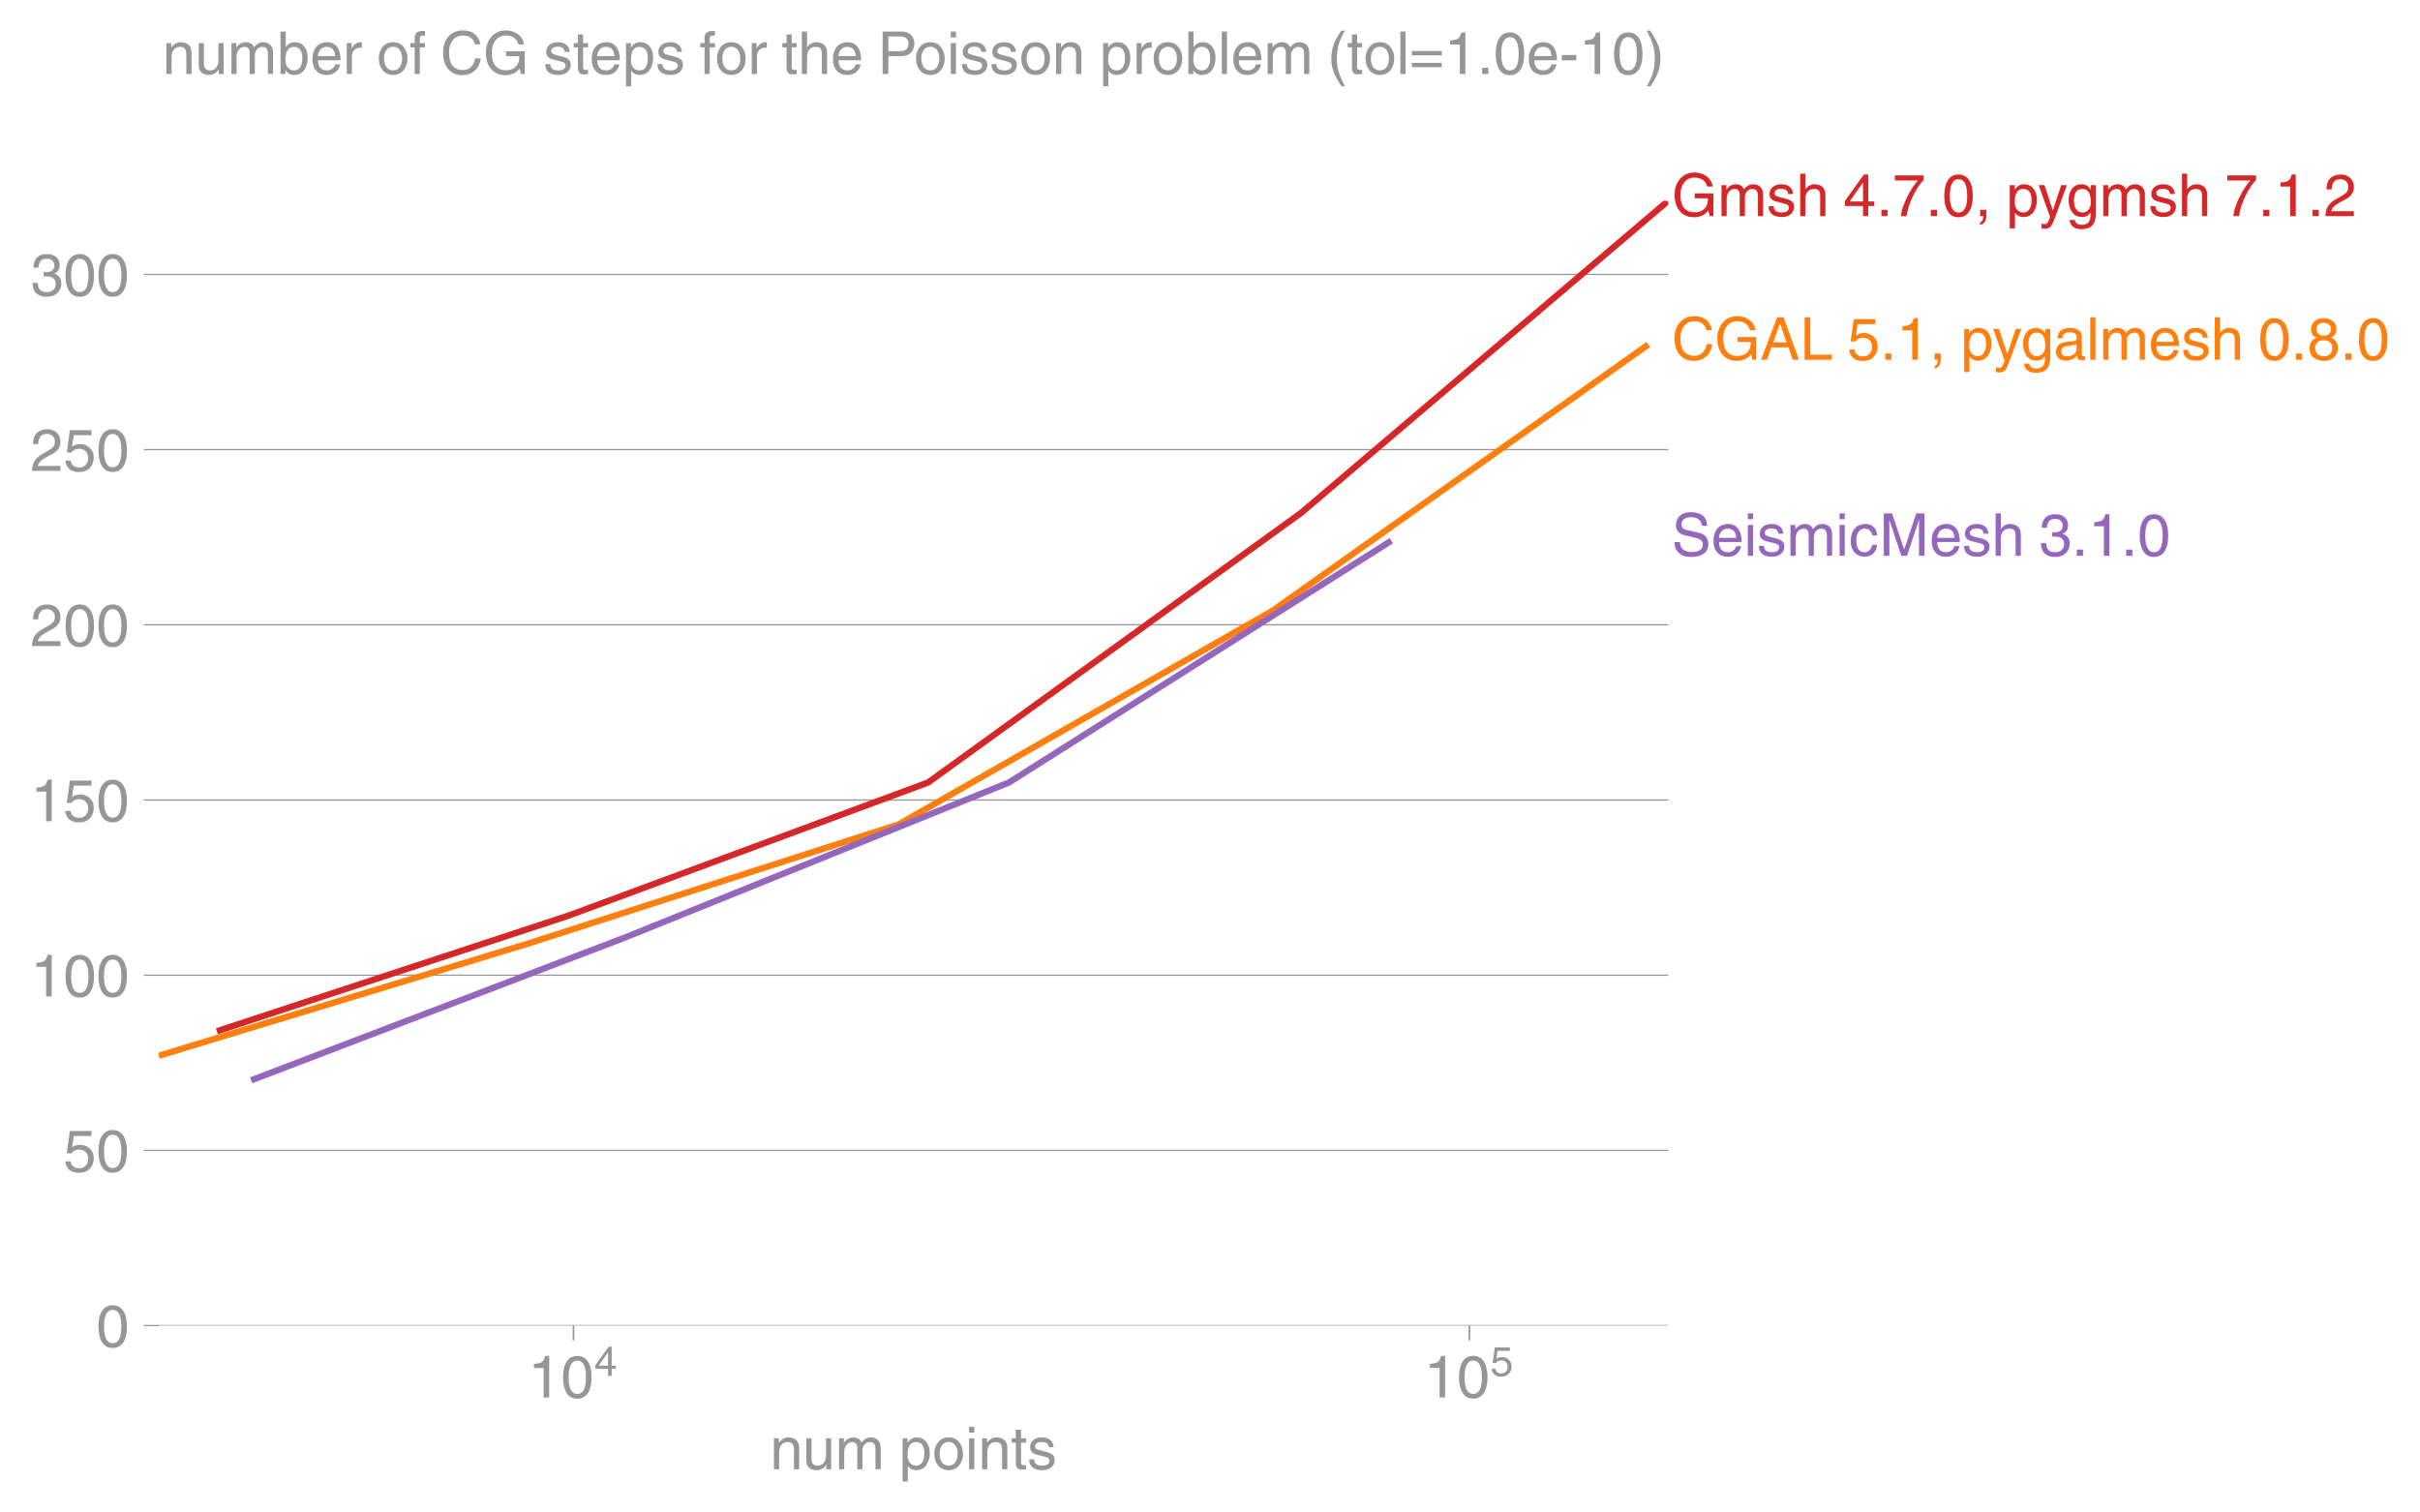
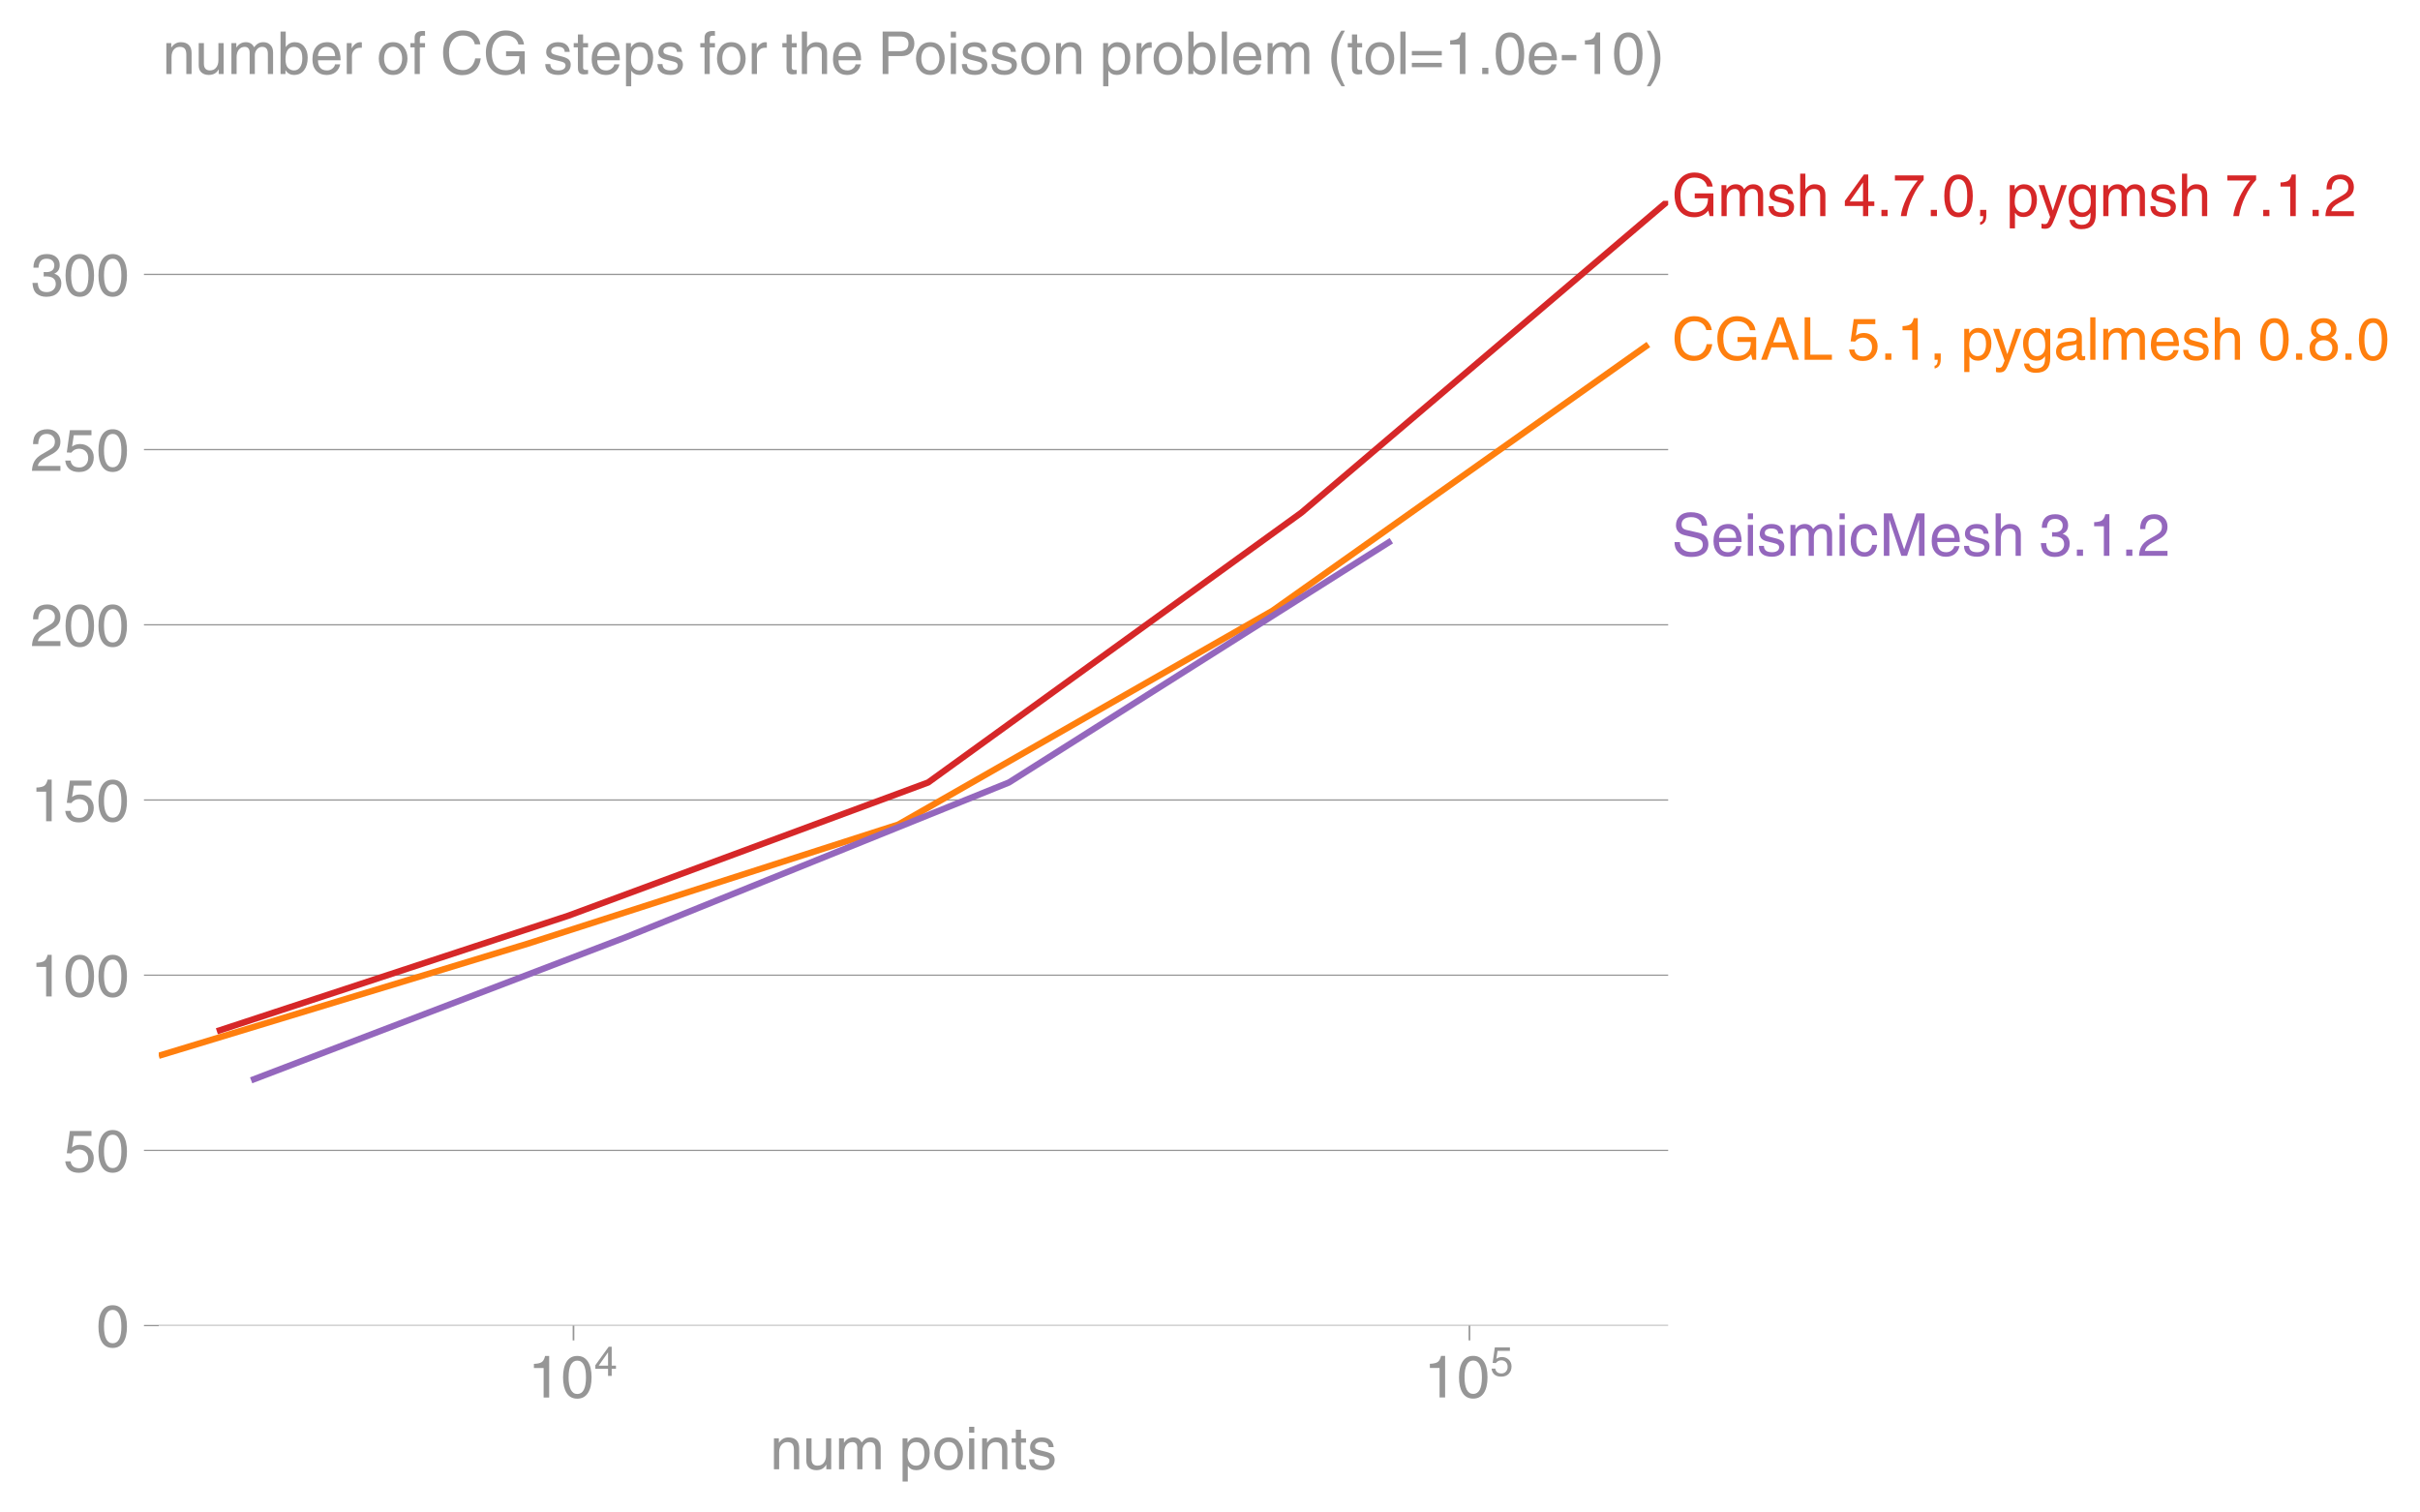
<svg xmlns="http://www.w3.org/2000/svg" xmlns:xlink="http://www.w3.org/1999/xlink" height="476.965" viewBox="0 0 572.556 357.724" width="763.408">
  <defs>
    <style>*{stroke-linecap:butt;stroke-linejoin:round}</style>
  </defs>
  <g id="figure_1">
    <path d="M0 357.724h572.556V0H0z" fill="none" id="patch_1" />
    <g id="axes_1">
      <path d="M37.556 313.628h357.12V47.516H37.556z" fill="none" id="patch_2" />
      <g id="matplotlib.axis_1">
        <g id="xtick_1">
          <g id="line2d_1">
            <defs>
-               <path d="M0 0v3.5" id="m8490d2c28d" stroke="#969696" stroke-width=".4" />
-             </defs>
-             <use x="135.686" xlink:href="#m8490d2c28d" y="313.628" fill="#969696" stroke="#969696" stroke-width=".4" />
+               <path d="M0 0v3.5" id="m7e7be2483d" stroke="#969696" stroke-width=".4" />
+             </defs>
+             <use x="135.686" xlink:href="#m7e7be2483d" y="313.628" fill="#969696" stroke="#969696" stroke-width=".4" />
          </g>
          <g transform="matrix(.14 0 0 -.14 124.906 330.678)" fill="#969696" id="text_1">
            <defs>
              <path d="M35.89 0h-9.374v49.906H10.109v6.985q8.594.28 12.782 2.75Q27.094 62.109 29 70.313h6.89z" id="HelveticaWorld-Regular-49" />
              <path d="M42.484 34.188q0 14.109-3.734 21.156-3.734 7.062-10.969 7.062-7.078 0-10.89-7.062-3.797-7.047-3.797-21.157 0-13.671 3.75-20.937Q20.609 6 27.78 6q7.235 0 10.969 7 3.734 7.016 3.734 21.188zm9.422 0q0-17.297-6.25-26.704-6.25-9.39-17.875-9.39-12.062 0-18.062 9.734-6 9.75-6 26.36 0 17.03 6.14 26.578 6.157 9.547 17.922 9.547 11.625 0 17.875-9.5t6.25-26.626z" id="HelveticaWorld-Regular-48" />
              <path d="M10.594 24.703h22.61v31.89h-.188zM42 17.093V0h-8.797v17.094H2.484v8.593L34.72 70.314H42v-45.61h10.297v-7.61z" id="HelveticaWorld-Regular-52" />
            </defs>
            <use transform="translate(0 .173)" xlink:href="#HelveticaWorld-Regular-49" />
            <use transform="translate(55.615 .173)" xlink:href="#HelveticaWorld-Regular-48" />
            <use transform="matrix(.7 0 0 .7 112.146 36.781)" xlink:href="#HelveticaWorld-Regular-52" />
          </g>
        </g>
        <g id="xtick_2">
-           <use x="347.66" xlink:href="#m8490d2c28d" y="313.628" fill="#969696" stroke="#969696" stroke-width=".4" id="line2d_2" />
+           <use x="347.66" xlink:href="#m7e7be2483d" y="313.628" fill="#969696" stroke="#969696" stroke-width=".4" id="line2d_2" />
          <g transform="matrix(.14 0 0 -.14 336.88 330.678)" fill="#969696" id="text_2">
            <defs>
              <path d="M14.703 40.922q5.813 4.39 13.625 4.39 9.469 0 16.281-6.296 6.813-6.297 6.813-16.22 0-10.78-6.578-17.796-6.563-7-18.422-7-10.313 0-16.266 5.047Q4.203 8.109 3.22 17.39h9.094q.671-5.672 4.437-8.672 3.766-3 10.453-3 6.485 0 10.64 4.484Q42 14.703 42 21.688q0 7.125-4.36 11.421-4.343 4.297-11.218 4.297-7.813 0-13.047-6.687l-7.563.39 5.266 37.594h36.438v-8.5H17.672z" id="HelveticaWorld-Regular-53" />
            </defs>
            <use transform="translate(0 .3)" xlink:href="#HelveticaWorld-Regular-49" />
            <use transform="translate(55.615 .3)" xlink:href="#HelveticaWorld-Regular-48" />
            <use transform="matrix(.7 0 0 .7 112.146 36.908)" xlink:href="#HelveticaWorld-Regular-53" />
          </g>
        </g>
        <g transform="matrix(.14 0 0 -.14 182.189 347.625)" fill="#969696" id="text_3">
          <defs>
            <path d="M49.219 0h-8.844v32.172q0 7.422-2.594 10.578-2.578 3.156-8.578 3.156-5.906 0-9.875-4.5-3.953-4.484-3.953-12.89V0H6.594v52.297h8.297v-7.375h.203q6.203 8.89 15.812 8.89 8.89 0 13.594-4.718 4.719-4.703 4.719-13.5z" id="HelveticaWorld-Regular-110" />
            <path d="M6.11 52.297h8.78V17.578q0-5.765 2.61-8.625Q20.125 6.11 25 6.11q6.781 0 10.594 4.797 3.812 4.813 3.812 12.578v28.813h8.782V0H39.89v7.625l-.188.188q-4.984-9.329-16.61-9.329-7.515 0-12.25 4.094Q6.11 6.688 6.11 14.703z" id="HelveticaWorld-Regular-117" />
            <path d="M6.594 52.297h8.297v-7.375h.203q5.906 8.89 15.812 8.89 9.813 0 13.922-8.5 3.75 4.594 7.266 6.547 3.515 1.953 8.703 1.953 6.781 0 11.484-4.453Q77 44.922 77 36.187V0h-8.781v33.797q0 6.094-2.297 9.094-2.297 3.015-7.422 3.015-5.172 0-8.75-4.203-3.563-4.203-3.563-9.812V0h-8.78v36.188q0 4.53-2.11 7.124-2.094 2.594-6.094 2.594-6.297 0-10.062-4.687-3.766-4.688-3.766-12.703V0H6.594z" id="HelveticaWorld-Regular-109" />
            <path d="M14.984 23.688q0-8.407 4.094-13 4.11-4.579 10.219-4.579 6.687 0 10.39 5.438 3.72 5.453 3.72 14.765 0 10.22-3.563 14.907-3.563 4.687-10.735 4.687-6.984 0-10.562-5.5-3.563-5.5-3.563-16.718zm-8.39 28.609h8.297v-7.375h.203q5.61 8.89 15.625 8.89 10.11 0 15.937-7.359 5.828-7.344 5.828-18.766 0-12.796-5.953-21Q40.578-1.515 29.5-1.515q-9.094 0-13.922 7.032h-.203v-26.22H6.594z" id="HelveticaWorld-Regular-112" />
            <path d="M12.703 26.219q0-8.735 3.953-14.375 3.953-5.64 11.219-5.64 7.531 0 11.438 5.905 3.906 5.907 3.906 14.11 0 8.297-3.907 14.078-3.906 5.797-11.437 5.797-6.969 0-11.078-5.453-4.094-5.438-4.094-14.422zm-8.984 0q0 11.672 6.484 19.625 6.5 7.968 17.672 7.968 11.438 0 17.875-8.062 6.453-8.047 6.453-19.531 0-11.516-6.406-19.625-6.39-8.11-17.922-8.11-11.078 0-17.625 7.86-6.531 7.86-6.531 19.875z" id="HelveticaWorld-Regular-111" />
            <path d="M6.594 61.813v9.968h8.781v-9.969zM15.375 0H6.594v52.297h8.781z" id="HelveticaWorld-Regular-105" />
            <path d="M17.188 45.016V10.984q0-2 1.093-3.046 1.11-1.047 3.938-1.047h3.375V0Q20.797-.688 19-.688q-5.516 0-8.063 2.641-2.53 2.64-2.53 8.547v34.516H1.311v7.28h7.094v14.595h8.781V52.297h8.407v-7.281z" id="HelveticaWorld-Regular-116" />
            <path d="M36.078 37.406q-.187 4.688-3.344 6.735-3.14 2.047-9.047 2.047-4.296 0-7.359-1.907-3.047-1.89-3.047-5.468 0-2.829 1.797-4.172 1.813-1.344 7.828-2.86l8.688-2.187q7.906-2 11.297-5.11 3.406-3.093 3.406-8.656 0-7.719-5.64-12.531-5.641-4.813-15.063-4.813-11 0-16.64 4.563-5.626 4.578-5.735 13.75h8.5q.203-5.422 3.594-8.063 3.39-2.625 10.171-2.625 5.516 0 8.766 2.188 3.25 2.203 3.25 6.11 0 2.78-2.11 4.437-2.093 1.672-8.296 3.078l-10.203 2.5q-6.203 1.562-9.157 4.656-2.953 3.094-2.953 8.031 0 7.72 5.516 12.203 5.531 4.5 14.406 4.5 9.485 0 14.531-4.624 5.047-4.61 5.344-11.782z" id="HelveticaWorld-Regular-115" />
          </defs>
          <use xlink:href="#HelveticaWorld-Regular-110" />
          <use x="55.176" xlink:href="#HelveticaWorld-Regular-117" />
          <use x="109.961" xlink:href="#HelveticaWorld-Regular-109" />
          <use x="192.969" xlink:href="#HelveticaWorld-Regular-32" />
          <use x="217.383" xlink:href="#HelveticaWorld-Regular-112" />
          <use x="273.877" xlink:href="#HelveticaWorld-Regular-111" />
          <use x="329.785" xlink:href="#HelveticaWorld-Regular-105" />
          <use x="351.807" xlink:href="#HelveticaWorld-Regular-110" />
          <use x="406.982" xlink:href="#HelveticaWorld-Regular-116" />
          <use x="434.668" xlink:href="#HelveticaWorld-Regular-115" />
        </g>
      </g>
      <g id="matplotlib.axis_2">
        <g id="ytick_1">
-           <path clip-path="url(#p67ccc2ddc9)" d="M37.556 313.628h357.12" fill="none" stroke="#969696" stroke-linecap="square" stroke-width=".3" id="line2d_3" />
+           <path clip-path="url(#p9f57464522)" d="M37.556 313.628h357.12" fill="none" stroke="#969696" stroke-linecap="square" stroke-width=".3" id="line2d_3" />
          <g id="line2d_4">
            <defs>
-               <path d="M0 0h-3.5" id="m65dd7e0060" stroke="#969696" stroke-width=".3" />
-             </defs>
-             <use x="37.556" xlink:href="#m65dd7e0060" y="313.628" fill="#969696" stroke="#969696" stroke-width=".3" />
+               <path d="M0 0h-3.5" id="mc2d44f516f" stroke="#969696" stroke-width=".3" />
+             </defs>
+             <use x="37.556" xlink:href="#mc2d44f516f" y="313.628" fill="#969696" stroke="#969696" stroke-width=".3" />
          </g>
          <use xlink:href="#HelveticaWorld-Regular-48" transform="matrix(.14 0 0 -.14 22.77 318.653)" fill="#969696" id="text_4" />
        </g>
        <g id="ytick_2">
-           <path clip-path="url(#p67ccc2ddc9)" d="M37.556 272.178h357.12" fill="none" stroke="#969696" stroke-linecap="square" stroke-width=".3" id="line2d_5" />
-           <use x="37.556" xlink:href="#m65dd7e0060" y="272.178" fill="#969696" stroke="#969696" stroke-width=".3" id="line2d_6" />
+           <path clip-path="url(#p9f57464522)" d="M37.556 272.178h357.12" fill="none" stroke="#969696" stroke-linecap="square" stroke-width=".3" id="line2d_5" />
+           <use x="37.556" xlink:href="#mc2d44f516f" y="272.178" fill="#969696" stroke="#969696" stroke-width=".3" id="line2d_6" />
          <g transform="matrix(.14 0 0 -.14 14.985 277.202)" fill="#969696" id="text_5">
            <use xlink:href="#HelveticaWorld-Regular-53" />
            <use x="55.615" xlink:href="#HelveticaWorld-Regular-48" />
          </g>
        </g>
        <g id="ytick_3">
-           <path clip-path="url(#p67ccc2ddc9)" d="M37.556 230.727h357.12" fill="none" stroke="#969696" stroke-linecap="square" stroke-width=".3" id="line2d_7" />
-           <use x="37.556" xlink:href="#m65dd7e0060" y="230.727" fill="#969696" stroke="#969696" stroke-width=".3" id="line2d_8" />
+           <path clip-path="url(#p9f57464522)" d="M37.556 230.727h357.12" fill="none" stroke="#969696" stroke-linecap="square" stroke-width=".3" id="line2d_7" />
+           <use x="37.556" xlink:href="#mc2d44f516f" y="230.727" fill="#969696" stroke="#969696" stroke-width=".3" id="line2d_8" />
          <g transform="matrix(.14 0 0 -.14 7.2 235.752)" fill="#969696" id="text_6">
            <use xlink:href="#HelveticaWorld-Regular-49" />
            <use x="55.615" xlink:href="#HelveticaWorld-Regular-48" />
            <use x="111.23" xlink:href="#HelveticaWorld-Regular-48" />
          </g>
        </g>
        <g id="ytick_4">
-           <path clip-path="url(#p67ccc2ddc9)" d="M37.556 189.277h357.12" fill="none" stroke="#969696" stroke-linecap="square" stroke-width=".3" id="line2d_9" />
-           <use x="37.556" xlink:href="#m65dd7e0060" y="189.277" fill="#969696" stroke="#969696" stroke-width=".3" id="line2d_10" />
+           <path clip-path="url(#p9f57464522)" d="M37.556 189.277h357.12" fill="none" stroke="#969696" stroke-linecap="square" stroke-width=".3" id="line2d_9" />
+           <use x="37.556" xlink:href="#mc2d44f516f" y="189.277" fill="#969696" stroke="#969696" stroke-width=".3" id="line2d_10" />
          <g transform="matrix(.14 0 0 -.14 7.2 194.302)" fill="#969696" id="text_7">
            <use xlink:href="#HelveticaWorld-Regular-49" />
            <use x="55.615" xlink:href="#HelveticaWorld-Regular-53" />
            <use x="111.23" xlink:href="#HelveticaWorld-Regular-48" />
          </g>
        </g>
        <g id="ytick_5">
-           <path clip-path="url(#p67ccc2ddc9)" d="M37.556 147.826h357.12" fill="none" stroke="#969696" stroke-linecap="square" stroke-width=".3" id="line2d_11" />
-           <use x="37.556" xlink:href="#m65dd7e0060" y="147.826" fill="#969696" stroke="#969696" stroke-width=".3" id="line2d_12" />
+           <path clip-path="url(#p9f57464522)" d="M37.556 147.826h357.12" fill="none" stroke="#969696" stroke-linecap="square" stroke-width=".3" id="line2d_11" />
+           <use x="37.556" xlink:href="#mc2d44f516f" y="147.826" fill="#969696" stroke="#969696" stroke-width=".3" id="line2d_12" />
          <g transform="matrix(.14 0 0 -.14 7.2 152.851)" fill="#969696" id="text_8">
            <defs>
              <path d="M4.39 45.125q0 12.39 6.391 18.781 6.406 6.407 17.938 6.407 9.656 0 15.812-5.86 6.157-5.86 6.157-15.14 0-7.22-3.547-12.188-3.532-4.953-10.422-8.703l-12.11-6.64Q13.922 15.921 12.5 8.296h38.188V0H2.593q.39 9.906 4.297 16.5 3.906 6.594 12.203 11.375l12.593 7.328q5.032 2.89 7.329 5.984 2.297 3.094 2.297 8.516 0 5.375-3.766 9.031-3.75 3.672-10.156 3.672-7.078 0-10.594-4.672-3.516-4.656-3.61-12.609z" id="HelveticaWorld-Regular-50" />
            </defs>
            <use xlink:href="#HelveticaWorld-Regular-50" />
            <use x="55.615" xlink:href="#HelveticaWorld-Regular-48" />
            <use x="111.23" xlink:href="#HelveticaWorld-Regular-48" />
          </g>
        </g>
        <g id="ytick_6">
-           <path clip-path="url(#p67ccc2ddc9)" d="M37.556 106.376h357.12" fill="none" stroke="#969696" stroke-linecap="square" stroke-width=".3" id="line2d_13" />
-           <use x="37.556" xlink:href="#m65dd7e0060" y="106.376" fill="#969696" stroke="#969696" stroke-width=".3" id="line2d_14" />
+           <path clip-path="url(#p9f57464522)" d="M37.556 106.376h357.12" fill="none" stroke="#969696" stroke-linecap="square" stroke-width=".3" id="line2d_13" />
+           <use x="37.556" xlink:href="#mc2d44f516f" y="106.376" fill="#969696" stroke="#969696" stroke-width=".3" id="line2d_14" />
          <g transform="matrix(.14 0 0 -.14 7.2 111.4)" fill="#969696" id="text_9">
            <use xlink:href="#HelveticaWorld-Regular-50" />
            <use x="55.615" xlink:href="#HelveticaWorld-Regular-53" />
            <use x="111.23" xlink:href="#HelveticaWorld-Regular-48" />
          </g>
        </g>
        <g id="ytick_7">
-           <path clip-path="url(#p67ccc2ddc9)" d="M37.556 64.925h357.12" fill="none" stroke="#969696" stroke-linecap="square" stroke-width=".3" id="line2d_15" />
-           <use x="37.556" xlink:href="#m65dd7e0060" y="64.925" fill="#969696" stroke="#969696" stroke-width=".3" id="line2d_16" />
+           <path clip-path="url(#p9f57464522)" d="M37.556 64.925h357.12" fill="none" stroke="#969696" stroke-linecap="square" stroke-width=".3" id="line2d_15" />
+           <use x="37.556" xlink:href="#mc2d44f516f" y="64.925" fill="#969696" stroke="#969696" stroke-width=".3" id="line2d_16" />
          <g transform="matrix(.14 0 0 -.14 7.2 69.95)" fill="#969696" id="text_10">
            <defs>
              <path d="M22.406 39.984q2.203-.187 4.594-.187 6.203 0 9.781 2.86 3.594 2.859 3.594 8.656 0 4.687-3.344 7.89-3.343 3.203-9.64 3.203-6.985 0-10.235-4.11-3.234-4.093-3.437-10.983h-8.64q0 10.984 5.765 16.984 5.765 6.016 16.937 6.016 9.922 0 15.828-5.11 5.907-5.094 5.907-13.39 0-10.704-9.032-14.5v-.204q11.72-4 11.72-16.406 0-9.906-6.595-16.265-6.593-6.344-18.703-6.344-9.906 0-16.312 5.203Q4.204 8.5 3.422 21.484H12.5q.203-8.109 4-11.797Q20.313 6 27.484 6q6.938 0 11.141 3.86 4.203 3.859 4.203 9.718 0 6.406-4.016 9.672-4 3.266-12.39 3.266-2 0-4.016-.094z" id="HelveticaWorld-Regular-51" />
            </defs>
            <use xlink:href="#HelveticaWorld-Regular-51" />
            <use x="55.615" xlink:href="#HelveticaWorld-Regular-48" />
            <use x="111.23" xlink:href="#HelveticaWorld-Regular-48" />
          </g>
        </g>
      </g>
-       <path clip-path="url(#p67ccc2ddc9)" d="M37.556 249.795l87.32-26.529 87.679-28.186 88.498-50.57 88.94-63.004" fill="none" stroke="#ff7f0e" stroke-linecap="square" stroke-width="1.5" id="line2d_17" />
-       <path clip-path="url(#p67ccc2ddc9)" d="M51.31 243.991l83.2-27.357 85.086-31.502 88.303-63.834 86.777-73.782" fill="none" stroke="#d62728" stroke-linecap="square" stroke-width="1.5" id="line2d_18" />
-       <path clip-path="url(#p67ccc2ddc9)" d="M59.415 255.598l88.985-33.99 90.31-36.476 90.474-57.202" fill="none" stroke="#9467bd" stroke-linecap="square" stroke-width="1.5" id="line2d_19" />
+       <path clip-path="url(#p9f57464522)" d="M37.556 249.795l87.32-26.529 87.679-28.186 88.498-50.57 88.94-63.004" fill="none" stroke="#ff7f0e" stroke-linecap="square" stroke-width="1.5" id="line2d_17" />
+       <path clip-path="url(#p9f57464522)" d="M51.31 243.991l83.2-27.357 85.086-31.502 88.303-63.834 86.777-73.782" fill="none" stroke="#d62728" stroke-linecap="square" stroke-width="1.5" id="line2d_18" />
+       <path clip-path="url(#p9f57464522)" d="M59.415 255.598l88.985-33.99 90.31-36.476 90.474-57.202" fill="none" stroke="#9467bd" stroke-linecap="square" stroke-width="1.5" id="line2d_19" />
      <g transform="matrix(.14 0 0 -.14 395.573 85.123)" fill="#ff7f0e" id="text_11">
        <defs>
          <path d="M58.016 50.203q-1.625 7.313-6.782 11.094-5.14 3.797-13.343 3.797-10.594 0-17.047-7.703-6.438-7.688-6.438-20.766 0-15.14 6.094-22.547 6.11-7.39 17.688-7.39 7.609 0 13.093 5.046 5.5 5.063 7.407 14.688h9.421Q66.22 12.594 57.625 5.344t-20.906-7.25q-14.703 0-23.516 10.11Q4.391 18.311 4.391 36.28q0 17.328 9.203 27.36 9.203 10.047 24.297 10.047 12.5 0 20.265-6.454 7.766-6.437 9.235-17.03z" id="HelveticaWorld-Regular-67" />
          <path d="M38.484 38.375h31.532V0h-6.297l-2.344 9.281Q56.781 3.421 50.578.75q-6.187-2.656-12.875-2.656-10.797 0-18.047 4.703-7.25 4.719-11.265 13.015-4 8.313-4 20.72 0 15.468 9.203 26.312 9.203 10.843 24.781 10.843 11.625 0 20.313-6.5Q67.39 60.688 68.796 50h-9.375q-1.703 7.078-7.219 11.078-5.516 4.016-14.312 4.016-10.594 0-17.047-7.985-6.438-7.984-6.438-21.125 0-15.28 6.39-22.437Q27.204 6.39 38.282 6.39q7.235 0 12.235 2.859 5 2.86 7.687 7.766 2.688 4.906 2.688 13.062H38.484z" id="HelveticaWorld-Regular-71" />
          <path d="M44 29.5L33.406 61.078h-.203L21.687 29.5zm-25.297-8.594L11.188 0h-9.97l27 71.781h10.985L65.187 0H54.594l-7.078 20.906z" id="HelveticaWorld-Regular-65" />
          <path d="M17.672 8.594h36.531V0H8.11v71.781h9.563z" id="HelveticaWorld-Regular-76" />
          <path d="M19.094 0H8.687v10.594h10.407z" id="HelveticaWorld-Regular-46" />
          <path d="M8.688 10.594h10.406V.78q0-7.422-3.078-11.172-3.078-3.765-7.328-4.312v4.594Q14.015-9.422 14.015 0H8.687z" id="HelveticaWorld-Regular-44" />
          <path d="M39.016 52.297h9.562L29.891.984q-.5-1.375-.985-2.593-4.25-11.329-7.328-15.547-3.078-4.235-9.953-4.235-3.61 0-5.906.782v8.015q2.484-.89 5.468-.89 3.22 0 4.704 2.03 1.5 2.032 4.421 9.938L.875 52.297h9.922L24.812 9.719H25z" id="HelveticaWorld-Regular-121" />
          <path d="M12.984 26.313q0-9.61 3.813-14.907Q20.609 6.11 27.094 6.11q6.312 0 10.312 4.579 4 4.593 4 13 0 11.03-3.5 16.625-3.484 5.593-10.61 5.593-7.171 0-10.75-4.765-3.562-4.766-3.562-14.828zM49.812 2.983q0-12.609-6.062-18.797-6.047-6.203-18.266-6.203-8.78 0-13.984 4.047Q6.297-13.922 5.516-6.39h8.796q.672-3.812 3.532-6.062 2.86-2.25 8.281-2.25 7.375 0 11.125 3.969 3.766 3.953 3.766 12.828v3.719h-.188q-4.937-7.329-13.922-7.329-11.187 0-17.093 8.25-5.907 8.25-5.907 20.953 0 11.625 5.953 18.875 5.97 7.25 15.829 7.25 9.906 0 15.625-8.89h.187v7.375h8.313z" id="HelveticaWorld-Regular-103" />
          <path d="M38.375 26.703q-.969-1.015-3.828-1.656-2.86-.625-10.672-1.656-5.766-.688-8.469-2.844-2.703-2.14-2.703-5.656 0-4.297 2.281-6.688 2.297-2.39 7.329-2.39 6.296 0 11.171 3.578 4.891 3.593 4.891 8.718zM6.203 36.375q.297 8.844 5.734 13.14 5.454 4.297 15.844 4.297 8.297 0 13.907-3.765 5.624-3.75 5.624-10.844V9.078Q47.313 6 50.094 6q1.125 0 2.89.39V0Q50.594-.984 48-.984q-4.5 0-6.703 1.921-2.188 1.938-2.281 6.047-7.516-8.5-18.891-8.5-7.422 0-11.922 4.204Q3.72 6.89 3.72 13.624q0 6.89 3.906 11.125Q11.531 29 19 29.89l15.516 1.891q4.203.64 4.203 6.203 0 4.11-3.047 6.297-3.047 2.203-9.25 2.203-5.516 0-8.485-2.437-2.953-2.438-3.53-7.672z" id="HelveticaWorld-Regular-97" />
          <path d="M15.375 0H6.594v71.781h8.781z" id="HelveticaWorld-Regular-108" />
          <path d="M42.484 30.328q-.687 8.485-4.5 12.031-3.797 3.547-10.109 3.547-6.39 0-10.328-4.5-3.922-4.484-4.172-11.078zm8.391-13.922q-1.453-8.11-7.953-13.422-5.719-4.5-15.047-4.593-10.984.093-17.438 7.203Q4 12.704 4 24.704q0 13.78 6.64 21.437 6.641 7.672 18.47 7.672 10.593 0 16.546-7.922 5.953-7.907 5.953-22.594H13.375q0-8.203 3.813-12.703Q21 6.109 28.608 6.109q5.375 0 9.235 3.235 3.86 3.25 4.25 7.062z" id="HelveticaWorld-Regular-101" />
          <path d="M49.219 0h-8.844v34.188q0 6.296-2.438 9-2.437 2.718-7.953 2.718-6.797 0-10.703-4.406-3.906-4.39-3.906-12.984V0H6.594v71.781h8.781V45.312h.203q6 8.5 15.328 8.5 8.594 0 13.453-4.5 4.86-4.484 4.86-13.718z" id="HelveticaWorld-Regular-104" />
          <path d="M27.594 40.578q5.422 0 8.953 3.094 3.547 3.11 3.547 8.234 0 4.594-3.407 7.547-3.39 2.953-9.687 2.953-5.61 0-8.672-3.11-3.047-3.093-3.047-7.874 0-5.125 3.813-7.984 3.812-2.86 8.5-2.86zm.093-7.562q-6.78 0-10.64-3.766-3.86-3.766-3.86-9.234 0-6.297 3.907-10.157Q21 6 28.219 6q6.406 0 10.234 3.86 3.828 3.859 3.828 10.265 0 5.469-3.828 9.172-3.828 3.719-10.766 3.719zM49.22 52.203q0-10.594-9.032-14.797 6.204-2.781 8.86-7.36 2.656-4.562 2.656-9.733 0-10.016-6.453-16.125-6.438-6.094-17.375-6.094-9.563 0-16.813 5.25-7.25 5.25-7.25 17.062 0 11.922 11.907 16.907-9.516 3.796-9.516 13.671 0 8.297 5.64 13.813 5.641 5.516 15.641 5.516 10.016 0 15.875-5.204 5.86-5.203 5.86-12.906z" id="HelveticaWorld-Regular-56" />
        </defs>
        <use xlink:href="#HelveticaWorld-Regular-67" />
        <use x="72.314" xlink:href="#HelveticaWorld-Regular-71" />
        <use x="149.414" xlink:href="#HelveticaWorld-Regular-65" />
        <use x="216.113" xlink:href="#HelveticaWorld-Regular-76" />
        <use x="271.729" xlink:href="#HelveticaWorld-Regular-32" />
        <use x="296.143" xlink:href="#HelveticaWorld-Regular-53" />
        <use x="351.758" xlink:href="#HelveticaWorld-Regular-46" />
        <use x="379.541" xlink:href="#HelveticaWorld-Regular-49" />
        <use x="435.156" xlink:href="#HelveticaWorld-Regular-44" />
        <use x="462.939" xlink:href="#HelveticaWorld-Regular-32" />
        <use x="487.354" xlink:href="#HelveticaWorld-Regular-112" />
        <use x="541.848" xlink:href="#HelveticaWorld-Regular-121" />
        <use x="589.457" xlink:href="#HelveticaWorld-Regular-103" />
        <use x="645.365" xlink:href="#HelveticaWorld-Regular-97" />
        <use x="700.297" xlink:href="#HelveticaWorld-Regular-108" />
        <use x="722.318" xlink:href="#HelveticaWorld-Regular-109" />
        <use x="805.326" xlink:href="#HelveticaWorld-Regular-101" />
        <use x="860.746" xlink:href="#HelveticaWorld-Regular-115" />
        <use x="910.746" xlink:href="#HelveticaWorld-Regular-104" />
        <use x="965.922" xlink:href="#HelveticaWorld-Regular-32" />
        <use x="990.336" xlink:href="#HelveticaWorld-Regular-48" />
        <use x="1045.951" xlink:href="#HelveticaWorld-Regular-46" />
        <use x="1073.734" xlink:href="#HelveticaWorld-Regular-56" />
        <use x="1129.35" xlink:href="#HelveticaWorld-Regular-46" />
        <use x="1157.133" xlink:href="#HelveticaWorld-Regular-48" />
      </g>
      <g transform="matrix(.14 0 0 -.14 395.573 51.133)" fill="#d62728" id="text_12">
        <defs>
          <path d="M3.719 68.797h48.578v-7.719Q42.28 50.875 33.984 33.484 25.687 16.11 23.391 0h-9.672q1.469 13.281 9.719 30.531 8.25 17.266 18.953 29.672H3.719z" id="HelveticaWorld-Regular-55" />
        </defs>
        <use xlink:href="#HelveticaWorld-Regular-71" />
        <use x="77.1" xlink:href="#HelveticaWorld-Regular-109" />
        <use x="160.107" xlink:href="#HelveticaWorld-Regular-115" />
        <use x="210.107" xlink:href="#HelveticaWorld-Regular-104" />
        <use x="265.283" xlink:href="#HelveticaWorld-Regular-32" />
        <use x="289.697" xlink:href="#HelveticaWorld-Regular-52" />
        <use x="345.313" xlink:href="#HelveticaWorld-Regular-46" />
        <use x="373.096" xlink:href="#HelveticaWorld-Regular-55" />
        <use x="428.711" xlink:href="#HelveticaWorld-Regular-46" />
        <use x="456.494" xlink:href="#HelveticaWorld-Regular-48" />
        <use x="512.109" xlink:href="#HelveticaWorld-Regular-44" />
        <use x="539.893" xlink:href="#HelveticaWorld-Regular-32" />
        <use x="564.307" xlink:href="#HelveticaWorld-Regular-112" />
        <use x="618.801" xlink:href="#HelveticaWorld-Regular-121" />
        <use x="666.41" xlink:href="#HelveticaWorld-Regular-103" />
        <use x="722.318" xlink:href="#HelveticaWorld-Regular-109" />
        <use x="805.326" xlink:href="#HelveticaWorld-Regular-115" />
        <use x="855.326" xlink:href="#HelveticaWorld-Regular-104" />
        <use x="910.502" xlink:href="#HelveticaWorld-Regular-32" />
        <use x="934.916" xlink:href="#HelveticaWorld-Regular-55" />
        <use x="990.531" xlink:href="#HelveticaWorld-Regular-46" />
        <use x="1018.314" xlink:href="#HelveticaWorld-Regular-49" />
        <use x="1073.93" xlink:href="#HelveticaWorld-Regular-46" />
        <use x="1101.713" xlink:href="#HelveticaWorld-Regular-50" />
      </g>
      <g transform="matrix(.14 0 0 -.14 395.573 131.506)" fill="#9467bd" id="text_13">
        <defs>
          <path d="M50.39 50.781q-.296 6.844-5.109 10.719-4.797 3.875-12.656 3.875-7.922 0-12.172-3.25-4.234-3.234-4.234-9.344 0-3.265 1.843-5.61 1.86-2.343 6.641-3.468l20.516-4.687q8.297-1.813 12.297-6.875 4.015-5.047 4.015-12.313 0-10.64-7.812-16.187-7.813-5.547-20.313-5.547-9.531 0-15.031 2.437-5.484 2.453-9.734 7.766-4.25 5.328-4.25 14.89h9.093q0-8 5.313-12.406 5.328-4.39 14.5-4.39 8.89 0 13.844 3.156 4.953 3.156 4.953 8.953 0 5.281-2.953 7.89Q46.188 29 37.594 31l-15.469 3.625q-7.719 1.75-11.531 6.125Q6.78 45.125 6.78 51.516q0 9.672 6.516 15.922 6.531 6.25 18.203 6.25 13.172 0 20.328-5.5 7.156-5.485 7.688-17.407z" id="HelveticaWorld-Regular-83" />
          <path d="M39.594 34.719q-1.89 11.187-12.39 11.187-6.5 0-10.454-5.203-3.953-5.203-3.953-14.484 0-10.11 3.656-15.11 3.672-5 10.64-5 4.688 0 8.11 3.438 3.422 3.437 4.39 8.953h8.5q-1.312-9.703-6.859-14.86-5.547-5.156-14.328-5.156-10.297 0-16.89 7.047-6.594 7.063-6.594 19.172 0 13.281 6.594 21.188 6.593 7.922 18.5 7.922 8.687 0 13.843-5.204 5.157-5.203 5.735-13.89z" id="HelveticaWorld-Regular-99" />
          <path d="M67.484 0v42.39q0 .829.094 8.126t.094 9.78h-.281L47.312 0h-9.609L17.578 60.203h-.297q0-3.61.094-10.297.11-6.687.11-7.515V0H8.108v71.781h13.86L42.39 11.078h.28l20.313 60.703h13.922V0z" id="HelveticaWorld-Regular-77" />
        </defs>
        <use xlink:href="#HelveticaWorld-Regular-83" />
        <use x="66.211" xlink:href="#HelveticaWorld-Regular-101" />
        <use x="121.631" xlink:href="#HelveticaWorld-Regular-105" />
        <use x="143.652" xlink:href="#HelveticaWorld-Regular-115" />
        <use x="193.652" xlink:href="#HelveticaWorld-Regular-109" />
        <use x="276.66" xlink:href="#HelveticaWorld-Regular-105" />
        <use x="298.682" xlink:href="#HelveticaWorld-Regular-99" />
        <use x="349.951" xlink:href="#HelveticaWorld-Regular-77" />
        <use x="434.961" xlink:href="#HelveticaWorld-Regular-101" />
        <use x="490.381" xlink:href="#HelveticaWorld-Regular-115" />
        <use x="540.381" xlink:href="#HelveticaWorld-Regular-104" />
        <use x="595.557" xlink:href="#HelveticaWorld-Regular-32" />
        <use x="619.971" xlink:href="#HelveticaWorld-Regular-51" />
        <use x="675.586" xlink:href="#HelveticaWorld-Regular-46" />
        <use x="703.369" xlink:href="#HelveticaWorld-Regular-49" />
        <use x="758.984" xlink:href="#HelveticaWorld-Regular-46" />
-         <use x="786.768" xlink:href="#HelveticaWorld-Regular-48" />
+         <use x="786.768" xlink:href="#HelveticaWorld-Regular-50" />
      </g>
      <g transform="matrix(.14 0 0 -.14 38.434 17.516)" fill="#969696" id="text_14">
        <defs>
          <path d="M43.406 26.313q0 10.5-3.718 15.046-3.704 4.547-10.579 4.547-6.984-.11-10.562-5.453Q14.984 35.11 14.984 25q0-10.297 4.297-14.594Q23.578 6.11 29.297 6.11q6.5 0 10.297 5.344 3.812 5.344 3.812 14.86zM6.594 0v71.781h8.781V45.703h.203q5.61 8.11 15.14 8.11 9.766 0 15.766-7.25t6-18.876q0-13.093-6.062-21.156Q40.375-1.516 29.5-1.516q-9.578 0-14.406 8.016h-.203V0z" id="HelveticaWorld-Regular-98" />
          <path d="M15.375 0H6.594v52.297h8.297v-8.688h.203q5.703 10.203 14.687 10.203 1.422 0 2.297-.296V44.39h-3.266q-5.906 0-9.671-4.016-3.766-4-3.766-9.953z" id="HelveticaWorld-Regular-114" />
          <path d="M17.188 45.016V0H8.405v45.016H1.22v7.28h7.187v8.985q0 5.907 3.578 8.703 3.594 2.813 10.032 2.813 2.203 0 3.968-.188v-7.906q-1.562.188-3.578.188-2.922 0-4.078-1.438-1.14-1.437-1.14-4.656v-6.5h8.796v-7.281z" id="HelveticaWorld-Regular-102" />
          <path d="M17.828 38.625H37.11q7.282 0 10.938 3.188 3.656 3.203 3.656 9.703 0 5.812-3.516 8.89-3.515 3.078-10.687 3.078H17.828zm0-38.625H8.11v71.781h32.266q9.625 0 15.484-5.594 5.86-5.593 5.86-14.578 0-9.328-5.672-15.312-5.656-5.969-15.672-5.969H17.828z" id="HelveticaWorld-Regular-80" />
          <path d="M29.781 73.297q-8.875-15.875-11.218-25.844-2.344-9.953-2.344-21.969 0-11.859 3.187-22.125Q22.61-6.89 29.891-20.703h-5.86Q15.72-8.593 11.25 2.187 6.781 12.985 6.781 26.125q0 12.36 4.047 23.563 4.063 11.203 12.86 23.609z" id="HelveticaWorld-Regular-40" />
          <path d="M54.594 31.578H4v7.328h50.594zm0-20H4v7.328h50.594z" id="HelveticaWorld-Regular-61" />
          <path d="M28.906 23.188H4.391v8.984h24.515z" id="HelveticaWorld-Regular-45" />
          <path d="M3.516-20.703q8.796 15.922 11.14 25.86Q17 15.093 17 27.093q0 11.922-3.156 22.172T3.422 73.296h5.765q8.391-12.109 12.86-22.905 4.469-10.797 4.469-23.875 0-12.407-4.063-23.61-4.047-11.203-12.828-23.61z" id="HelveticaWorld-Regular-41" />
        </defs>
        <use xlink:href="#HelveticaWorld-Regular-110" />
        <use x="55.176" xlink:href="#HelveticaWorld-Regular-117" />
        <use x="109.961" xlink:href="#HelveticaWorld-Regular-109" />
        <use x="192.969" xlink:href="#HelveticaWorld-Regular-98" />
        <use x="249.463" xlink:href="#HelveticaWorld-Regular-101" />
        <use x="304.883" xlink:href="#HelveticaWorld-Regular-114" />
        <use x="337.451" xlink:href="#HelveticaWorld-Regular-32" />
        <use x="361.865" xlink:href="#HelveticaWorld-Regular-111" />
        <use x="417.773" xlink:href="#HelveticaWorld-Regular-102" />
        <use x="445.459" xlink:href="#HelveticaWorld-Regular-32" />
        <use x="469.873" xlink:href="#HelveticaWorld-Regular-67" />
        <use x="542.188" xlink:href="#HelveticaWorld-Regular-71" />
        <use x="619.287" xlink:href="#HelveticaWorld-Regular-32" />
        <use x="643.701" xlink:href="#HelveticaWorld-Regular-115" />
        <use x="693.701" xlink:href="#HelveticaWorld-Regular-116" />
        <use x="721.387" xlink:href="#HelveticaWorld-Regular-101" />
        <use x="776.807" xlink:href="#HelveticaWorld-Regular-112" />
        <use x="833.301" xlink:href="#HelveticaWorld-Regular-115" />
        <use x="883.301" xlink:href="#HelveticaWorld-Regular-32" />
        <use x="907.715" xlink:href="#HelveticaWorld-Regular-102" />
        <use x="933.4" xlink:href="#HelveticaWorld-Regular-111" />
        <use x="989.309" xlink:href="#HelveticaWorld-Regular-114" />
        <use x="1021.877" xlink:href="#HelveticaWorld-Regular-32" />
        <use x="1046.291" xlink:href="#HelveticaWorld-Regular-116" />
        <use x="1073.977" xlink:href="#HelveticaWorld-Regular-104" />
        <use x="1129.152" xlink:href="#HelveticaWorld-Regular-101" />
        <use x="1184.572" xlink:href="#HelveticaWorld-Regular-32" />
        <use x="1208.986" xlink:href="#HelveticaWorld-Regular-80" />
        <use x="1269.76" xlink:href="#HelveticaWorld-Regular-111" />
        <use x="1325.668" xlink:href="#HelveticaWorld-Regular-105" />
        <use x="1347.689" xlink:href="#HelveticaWorld-Regular-115" />
        <use x="1397.689" xlink:href="#HelveticaWorld-Regular-115" />
        <use x="1447.689" xlink:href="#HelveticaWorld-Regular-111" />
        <use x="1503.598" xlink:href="#HelveticaWorld-Regular-110" />
        <use x="1558.773" xlink:href="#HelveticaWorld-Regular-32" />
        <use x="1583.188" xlink:href="#HelveticaWorld-Regular-112" />
        <use x="1639.682" xlink:href="#HelveticaWorld-Regular-114" />
        <use x="1671.25" xlink:href="#HelveticaWorld-Regular-111" />
        <use x="1727.158" xlink:href="#HelveticaWorld-Regular-98" />
        <use x="1783.652" xlink:href="#HelveticaWorld-Regular-108" />
        <use x="1805.674" xlink:href="#HelveticaWorld-Regular-101" />
        <use x="1861.094" xlink:href="#HelveticaWorld-Regular-109" />
        <use x="1944.102" xlink:href="#HelveticaWorld-Regular-32" />
        <use x="1968.516" xlink:href="#HelveticaWorld-Regular-40" />
        <use x="2001.816" xlink:href="#HelveticaWorld-Regular-116" />
        <use x="2029.502" xlink:href="#HelveticaWorld-Regular-111" />
        <use x="2085.41" xlink:href="#HelveticaWorld-Regular-108" />
        <use x="2107.432" xlink:href="#HelveticaWorld-Regular-61" />
        <use x="2166.025" xlink:href="#HelveticaWorld-Regular-49" />
        <use x="2221.641" xlink:href="#HelveticaWorld-Regular-46" />
        <use x="2249.424" xlink:href="#HelveticaWorld-Regular-48" />
        <use x="2305.039" xlink:href="#HelveticaWorld-Regular-101" />
        <use x="2360.459" xlink:href="#HelveticaWorld-Regular-45" />
        <use x="2393.76" xlink:href="#HelveticaWorld-Regular-49" />
        <use x="2449.375" xlink:href="#HelveticaWorld-Regular-48" />
        <use x="2504.99" xlink:href="#HelveticaWorld-Regular-41" />
      </g>
    </g>
  </g>
  <defs>
-     <clipPath id="p67ccc2ddc9">
+     <clipPath id="p9f57464522">
      <path d="M37.556 47.516h357.12v266.112H37.556z" />
    </clipPath>
  </defs>
</svg>
